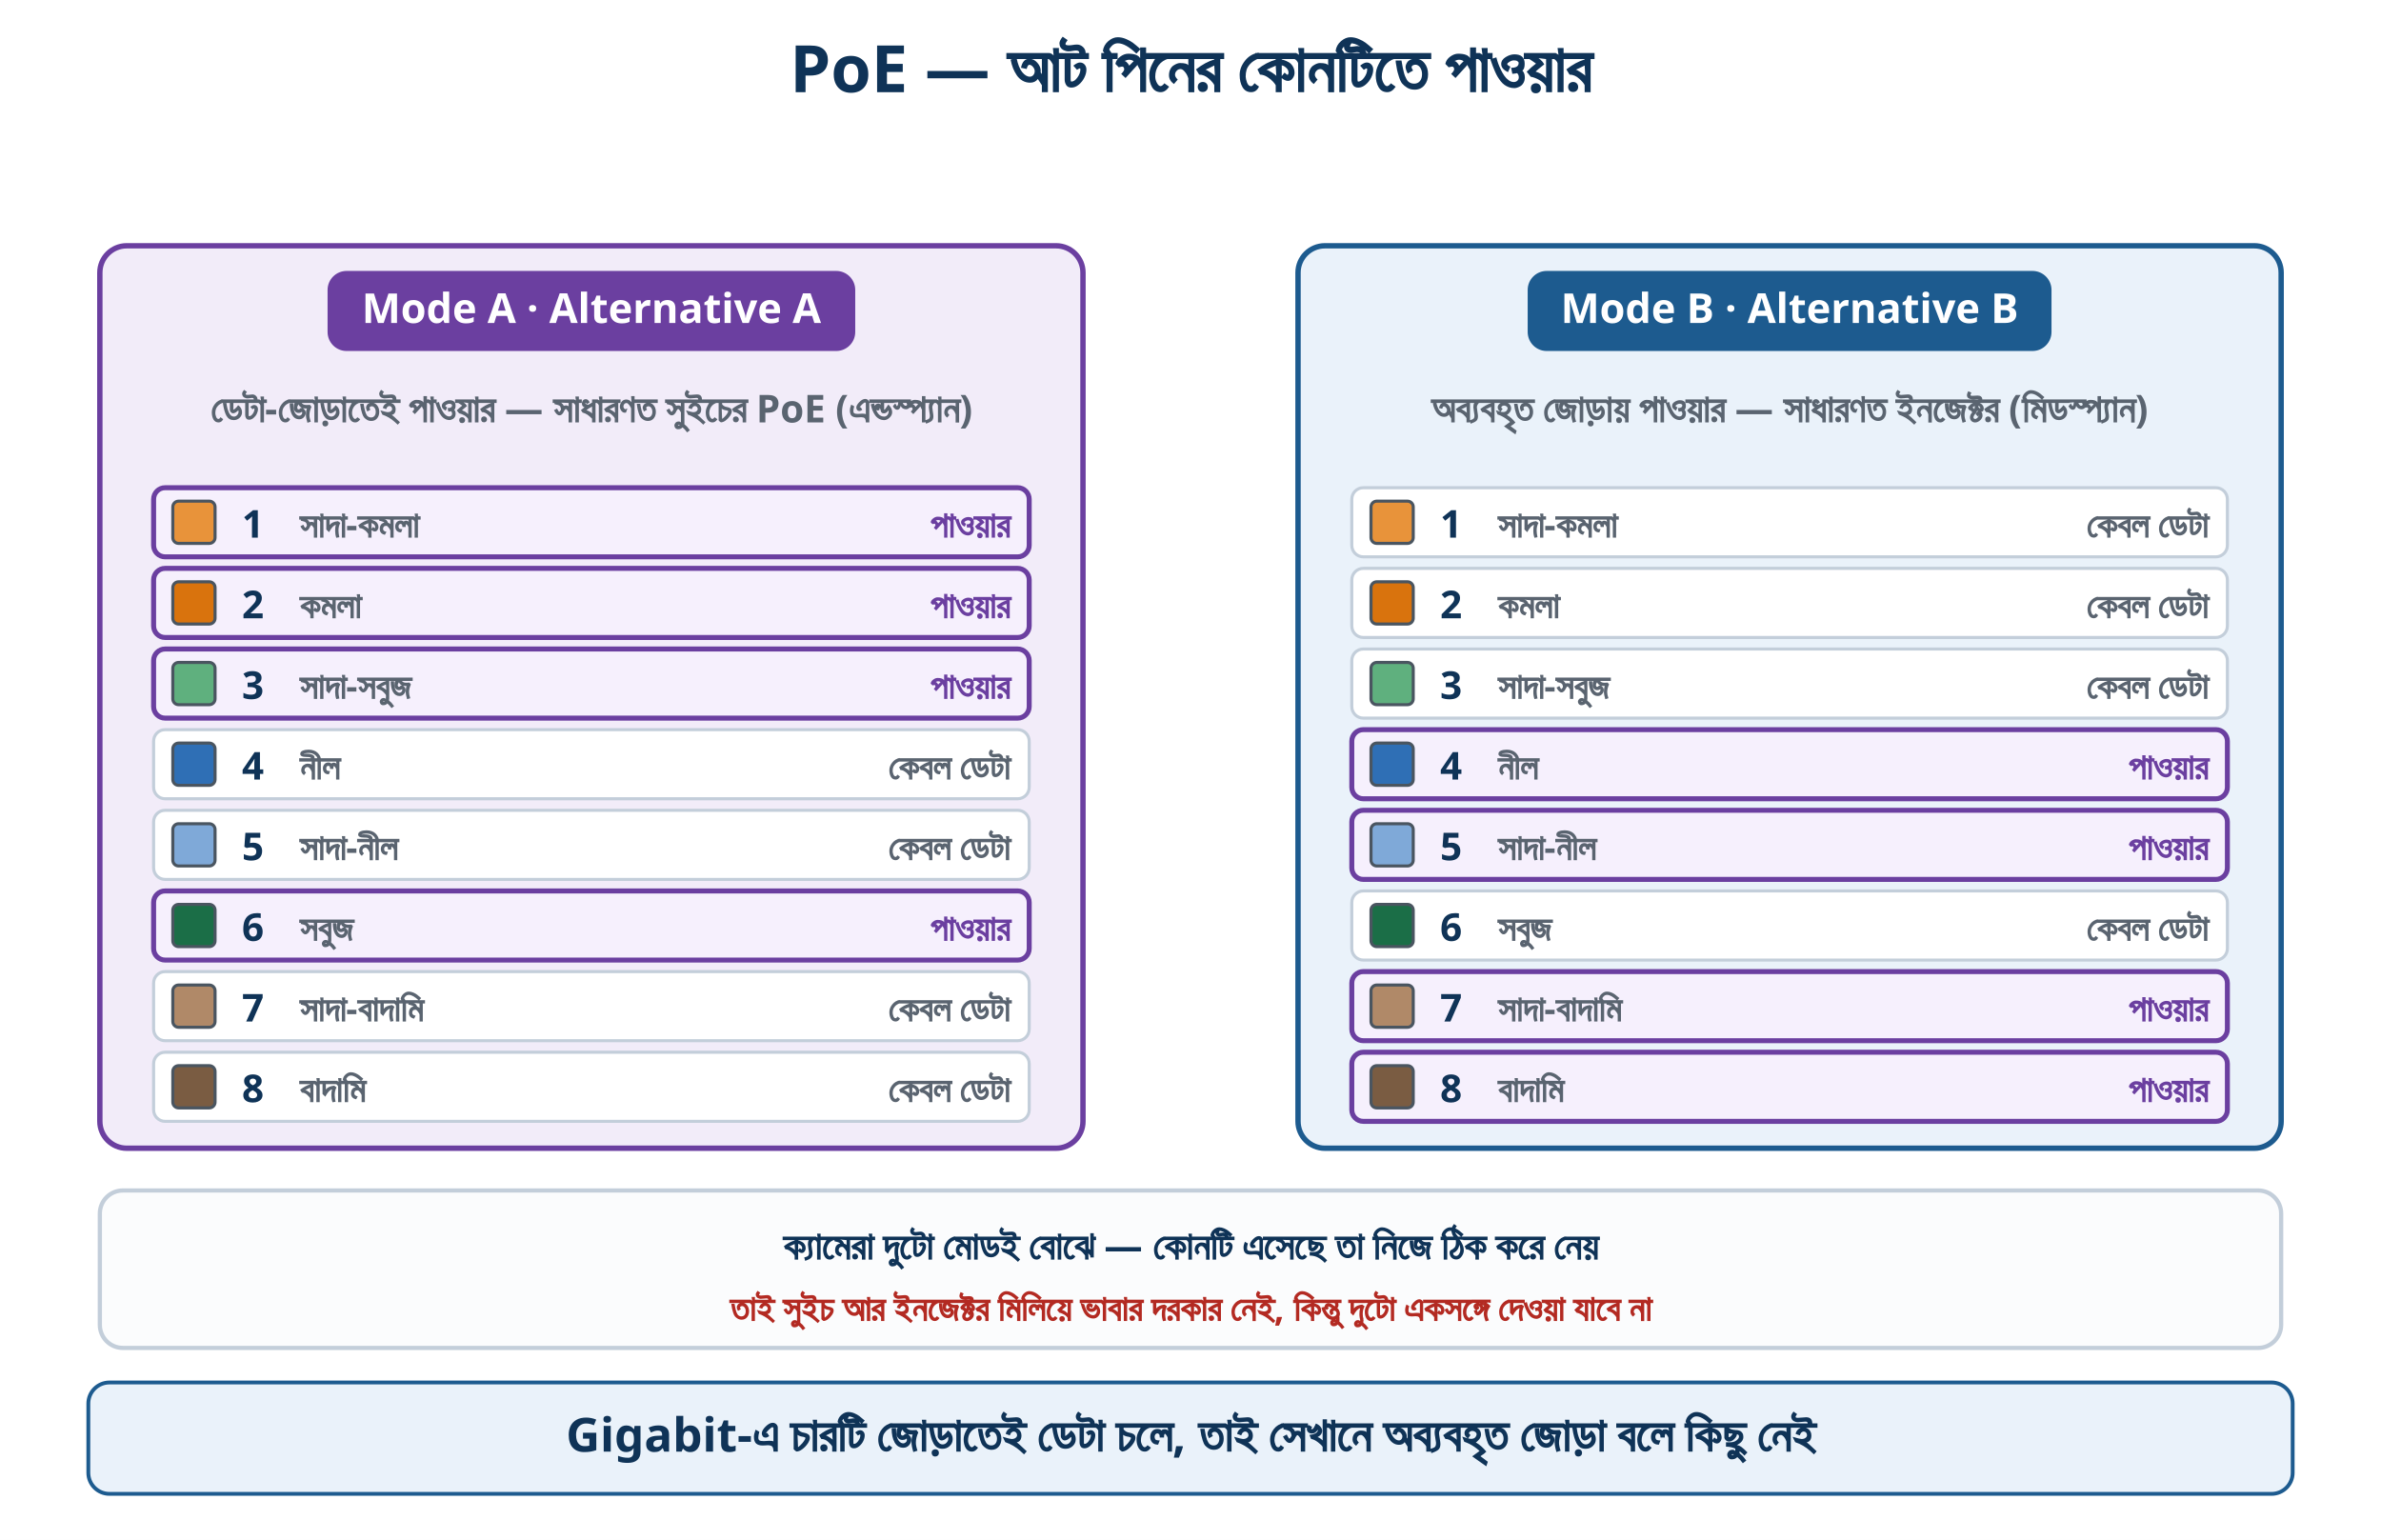
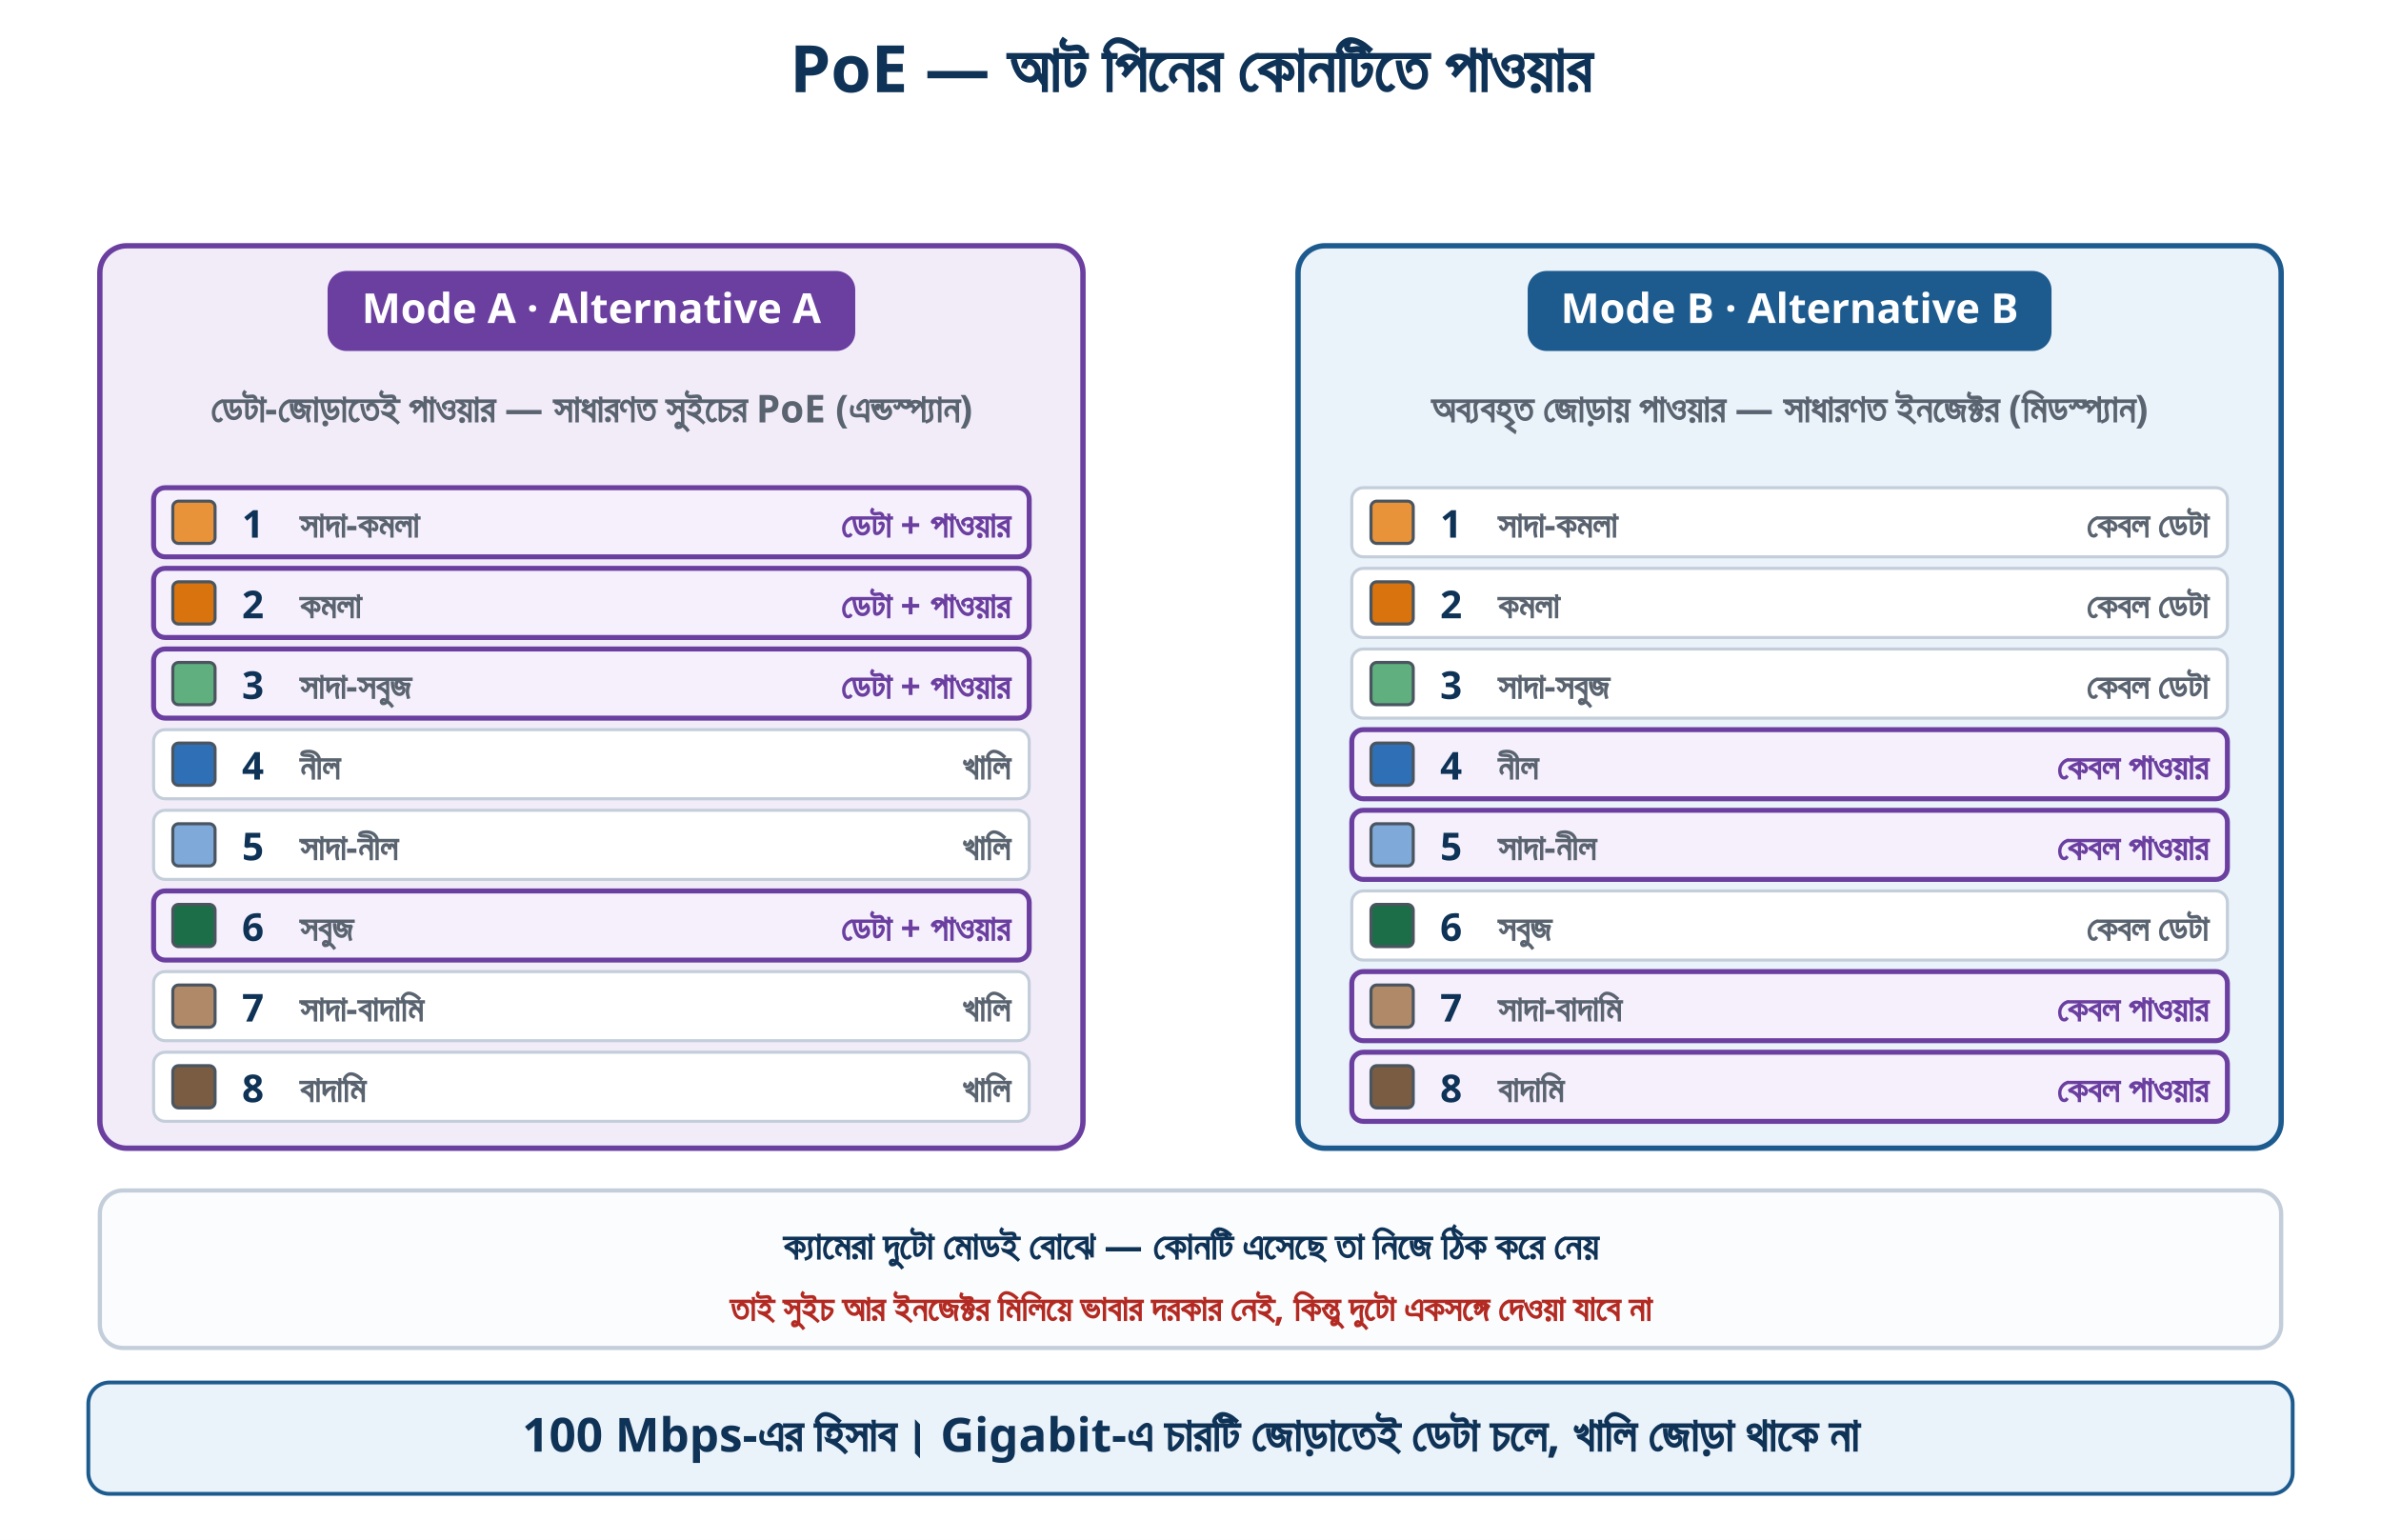
<svg xmlns="http://www.w3.org/2000/svg" width="1240" height="802" viewBox="0 0 1240 802">
  <rect width="1240" height="802" fill="#FFFFFF" />
  <text x="620.0" y="48.0" font-family="Kalpurush" font-size="34" font-weight="700" fill="#0F3357" text-anchor="middle">PoE — আট পিনের কোনটিতে পাওয়ার</text>
  <rect x="52.0" y="128.0" width="512.0" height="470.0" rx="14" fill="#F2ECF9" stroke="#6B3FA0" stroke-width="2.8" />
  <rect x="171.5" y="142.0" width="273.0" height="39.9" rx="9" fill="#6B3FA0" stroke="#6B3FA0" stroke-width="1.8" />
  <text x="308.0" y="168.2" font-family="Kalpurush" font-size="21.5" font-weight="600" fill="#FFFFFF" text-anchor="middle">Mode A  ·  Alternative A</text>
  <text x="308.0" y="220.0" font-family="Kalpurush" font-size="20" font-weight="700" fill="#5A6470" text-anchor="middle">ডেটা-জোড়াতেই পাওয়ার  —  সাধারণত সুইচের PoE (এন্ডস্প্যান)</text>
  <rect x="80.0" y="254.0" width="456.0" height="36.0" rx="6" fill="#F6F0FD" stroke="#6B3FA0" stroke-width="2.6" />
  <rect x="90.0" y="261.0" width="22.0" height="22.0" rx="3" fill="#E8933A" stroke="#4A5560" stroke-width="1.6" />
  <text x="126.0" y="280.0" font-family="Kalpurush" font-size="20" font-weight="700" fill="#0F3357" text-anchor="start">1</text>
  <text x="156.0" y="280.0" font-family="Kalpurush" font-size="18.5" font-weight="700" fill="#5A6470" text-anchor="start">সাদা-কমলা</text>
-   <text x="526.0" y="280.0" font-family="Kalpurush" font-size="18.5" font-weight="700" fill="#6B3FA0" text-anchor="end">পাওয়ার</text>
+   <text x="526.0" y="280.0" font-family="Kalpurush" font-size="18.5" font-weight="700" fill="#6B3FA0" text-anchor="end">ডেটা + পাওয়ার</text>
  <rect x="80.0" y="296.0" width="456.0" height="36.0" rx="6" fill="#F6F0FD" stroke="#6B3FA0" stroke-width="2.6" />
  <rect x="90.0" y="303.0" width="22.0" height="22.0" rx="3" fill="#D9730D" stroke="#4A5560" stroke-width="1.6" />
  <text x="126.0" y="322.0" font-family="Kalpurush" font-size="20" font-weight="700" fill="#0F3357" text-anchor="start">2</text>
  <text x="156.0" y="322.0" font-family="Kalpurush" font-size="18.5" font-weight="700" fill="#5A6470" text-anchor="start">কমলা</text>
-   <text x="526.0" y="322.0" font-family="Kalpurush" font-size="18.5" font-weight="700" fill="#6B3FA0" text-anchor="end">পাওয়ার</text>
+   <text x="526.0" y="322.0" font-family="Kalpurush" font-size="18.5" font-weight="700" fill="#6B3FA0" text-anchor="end">ডেটা + পাওয়ার</text>
  <rect x="80.0" y="338.0" width="456.0" height="36.0" rx="6" fill="#F6F0FD" stroke="#6B3FA0" stroke-width="2.6" />
  <rect x="90.0" y="345.0" width="22.0" height="22.0" rx="3" fill="#5FB07E" stroke="#4A5560" stroke-width="1.6" />
  <text x="126.0" y="364.0" font-family="Kalpurush" font-size="20" font-weight="700" fill="#0F3357" text-anchor="start">3</text>
  <text x="156.0" y="364.0" font-family="Kalpurush" font-size="18.5" font-weight="700" fill="#5A6470" text-anchor="start">সাদা-সবুজ</text>
-   <text x="526.0" y="364.0" font-family="Kalpurush" font-size="18.5" font-weight="700" fill="#6B3FA0" text-anchor="end">পাওয়ার</text>
+   <text x="526.0" y="364.0" font-family="Kalpurush" font-size="18.5" font-weight="700" fill="#6B3FA0" text-anchor="end">ডেটা + পাওয়ার</text>
  <rect x="80.0" y="380.0" width="456.0" height="36.0" rx="6" fill="#FFFFFF" stroke="#C3CEDA" stroke-width="1.6" />
  <rect x="90.0" y="387.0" width="22.0" height="22.0" rx="3" fill="#2F6FB5" stroke="#4A5560" stroke-width="1.6" />
  <text x="126.0" y="406.0" font-family="Kalpurush" font-size="20" font-weight="700" fill="#0F3357" text-anchor="start">4</text>
  <text x="156.0" y="406.0" font-family="Kalpurush" font-size="18.5" font-weight="700" fill="#5A6470" text-anchor="start">নীল</text>
-   <text x="526.0" y="406.0" font-family="Kalpurush" font-size="18.5" font-weight="700" fill="#5A6470" text-anchor="end">কেবল ডেটা</text>
+   <text x="526.0" y="406.0" font-family="Kalpurush" font-size="18.5" font-weight="700" fill="#5A6470" text-anchor="end">খালি</text>
  <rect x="80.0" y="422.0" width="456.0" height="36.0" rx="6" fill="#FFFFFF" stroke="#C3CEDA" stroke-width="1.6" />
  <rect x="90.0" y="429.0" width="22.0" height="22.0" rx="3" fill="#7FA9D8" stroke="#4A5560" stroke-width="1.6" />
  <text x="126.0" y="448.0" font-family="Kalpurush" font-size="20" font-weight="700" fill="#0F3357" text-anchor="start">5</text>
  <text x="156.0" y="448.0" font-family="Kalpurush" font-size="18.5" font-weight="700" fill="#5A6470" text-anchor="start">সাদা-নীল</text>
-   <text x="526.0" y="448.0" font-family="Kalpurush" font-size="18.5" font-weight="700" fill="#5A6470" text-anchor="end">কেবল ডেটা</text>
+   <text x="526.0" y="448.0" font-family="Kalpurush" font-size="18.5" font-weight="700" fill="#5A6470" text-anchor="end">খালি</text>
  <rect x="80.0" y="464.0" width="456.0" height="36.0" rx="6" fill="#F6F0FD" stroke="#6B3FA0" stroke-width="2.6" />
  <rect x="90.0" y="471.0" width="22.0" height="22.0" rx="3" fill="#1B6E47" stroke="#4A5560" stroke-width="1.6" />
  <text x="126.0" y="490.0" font-family="Kalpurush" font-size="20" font-weight="700" fill="#0F3357" text-anchor="start">6</text>
  <text x="156.0" y="490.0" font-family="Kalpurush" font-size="18.5" font-weight="700" fill="#5A6470" text-anchor="start">সবুজ</text>
-   <text x="526.0" y="490.0" font-family="Kalpurush" font-size="18.5" font-weight="700" fill="#6B3FA0" text-anchor="end">পাওয়ার</text>
+   <text x="526.0" y="490.0" font-family="Kalpurush" font-size="18.5" font-weight="700" fill="#6B3FA0" text-anchor="end">ডেটা + পাওয়ার</text>
  <rect x="80.0" y="506.0" width="456.0" height="36.0" rx="6" fill="#FFFFFF" stroke="#C3CEDA" stroke-width="1.6" />
  <rect x="90.0" y="513.0" width="22.0" height="22.0" rx="3" fill="#B08968" stroke="#4A5560" stroke-width="1.6" />
  <text x="126.0" y="532.0" font-family="Kalpurush" font-size="20" font-weight="700" fill="#0F3357" text-anchor="start">7</text>
  <text x="156.0" y="532.0" font-family="Kalpurush" font-size="18.5" font-weight="700" fill="#5A6470" text-anchor="start">সাদা-বাদামি</text>
-   <text x="526.0" y="532.0" font-family="Kalpurush" font-size="18.5" font-weight="700" fill="#5A6470" text-anchor="end">কেবল ডেটা</text>
+   <text x="526.0" y="532.0" font-family="Kalpurush" font-size="18.5" font-weight="700" fill="#5A6470" text-anchor="end">খালি</text>
  <rect x="80.0" y="548.0" width="456.0" height="36.0" rx="6" fill="#FFFFFF" stroke="#C3CEDA" stroke-width="1.6" />
  <rect x="90.0" y="555.0" width="22.0" height="22.0" rx="3" fill="#7A5C42" stroke="#4A5560" stroke-width="1.6" />
  <text x="126.0" y="574.0" font-family="Kalpurush" font-size="20" font-weight="700" fill="#0F3357" text-anchor="start">8</text>
  <text x="156.0" y="574.0" font-family="Kalpurush" font-size="18.5" font-weight="700" fill="#5A6470" text-anchor="start">বাদামি</text>
-   <text x="526.0" y="574.0" font-family="Kalpurush" font-size="18.5" font-weight="700" fill="#5A6470" text-anchor="end">কেবল ডেটা</text>
+   <text x="526.0" y="574.0" font-family="Kalpurush" font-size="18.5" font-weight="700" fill="#5A6470" text-anchor="end">খালি</text>
  <rect x="676.0" y="128.0" width="512.0" height="470.0" rx="14" fill="#EAF2FA" stroke="#1D5B8F" stroke-width="2.8" />
  <rect x="796.5" y="142.0" width="271.0" height="39.9" rx="9" fill="#1D5B8F" stroke="#1D5B8F" stroke-width="1.8" />
  <text x="932.0" y="168.2" font-family="Kalpurush" font-size="21.5" font-weight="600" fill="#FFFFFF" text-anchor="middle">Mode B  ·  Alternative B</text>
  <text x="932.0" y="220.0" font-family="Kalpurush" font-size="20" font-weight="700" fill="#5A6470" text-anchor="middle">অব্যবহৃত জোড়ায় পাওয়ার  —  সাধারণত ইনজেক্টর (মিডস্প্যান)</text>
  <rect x="704.0" y="254.0" width="456.0" height="36.0" rx="6" fill="#FFFFFF" stroke="#C3CEDA" stroke-width="1.6" />
  <rect x="714.0" y="261.0" width="22.0" height="22.0" rx="3" fill="#E8933A" stroke="#4A5560" stroke-width="1.6" />
  <text x="750.0" y="280.0" font-family="Kalpurush" font-size="20" font-weight="700" fill="#0F3357" text-anchor="start">1</text>
  <text x="780.0" y="280.0" font-family="Kalpurush" font-size="18.5" font-weight="700" fill="#5A6470" text-anchor="start">সাদা-কমলা</text>
  <text x="1150.0" y="280.0" font-family="Kalpurush" font-size="18.5" font-weight="700" fill="#5A6470" text-anchor="end">কেবল ডেটা</text>
  <rect x="704.0" y="296.0" width="456.0" height="36.0" rx="6" fill="#FFFFFF" stroke="#C3CEDA" stroke-width="1.6" />
  <rect x="714.0" y="303.0" width="22.0" height="22.0" rx="3" fill="#D9730D" stroke="#4A5560" stroke-width="1.6" />
  <text x="750.0" y="322.0" font-family="Kalpurush" font-size="20" font-weight="700" fill="#0F3357" text-anchor="start">2</text>
  <text x="780.0" y="322.0" font-family="Kalpurush" font-size="18.5" font-weight="700" fill="#5A6470" text-anchor="start">কমলা</text>
  <text x="1150.0" y="322.0" font-family="Kalpurush" font-size="18.5" font-weight="700" fill="#5A6470" text-anchor="end">কেবল ডেটা</text>
  <rect x="704.0" y="338.0" width="456.0" height="36.0" rx="6" fill="#FFFFFF" stroke="#C3CEDA" stroke-width="1.6" />
  <rect x="714.0" y="345.0" width="22.0" height="22.0" rx="3" fill="#5FB07E" stroke="#4A5560" stroke-width="1.6" />
  <text x="750.0" y="364.0" font-family="Kalpurush" font-size="20" font-weight="700" fill="#0F3357" text-anchor="start">3</text>
  <text x="780.0" y="364.0" font-family="Kalpurush" font-size="18.5" font-weight="700" fill="#5A6470" text-anchor="start">সাদা-সবুজ</text>
  <text x="1150.0" y="364.0" font-family="Kalpurush" font-size="18.5" font-weight="700" fill="#5A6470" text-anchor="end">কেবল ডেটা</text>
  <rect x="704.0" y="380.0" width="456.0" height="36.0" rx="6" fill="#F6F0FD" stroke="#6B3FA0" stroke-width="2.6" />
  <rect x="714.0" y="387.0" width="22.0" height="22.0" rx="3" fill="#2F6FB5" stroke="#4A5560" stroke-width="1.6" />
  <text x="750.0" y="406.0" font-family="Kalpurush" font-size="20" font-weight="700" fill="#0F3357" text-anchor="start">4</text>
  <text x="780.0" y="406.0" font-family="Kalpurush" font-size="18.5" font-weight="700" fill="#5A6470" text-anchor="start">নীল</text>
-   <text x="1150.0" y="406.0" font-family="Kalpurush" font-size="18.5" font-weight="700" fill="#6B3FA0" text-anchor="end">পাওয়ার</text>
+   <text x="1150.0" y="406.0" font-family="Kalpurush" font-size="18.5" font-weight="700" fill="#6B3FA0" text-anchor="end">কেবল পাওয়ার</text>
  <rect x="704.0" y="422.0" width="456.0" height="36.0" rx="6" fill="#F6F0FD" stroke="#6B3FA0" stroke-width="2.6" />
  <rect x="714.0" y="429.0" width="22.0" height="22.0" rx="3" fill="#7FA9D8" stroke="#4A5560" stroke-width="1.6" />
  <text x="750.0" y="448.0" font-family="Kalpurush" font-size="20" font-weight="700" fill="#0F3357" text-anchor="start">5</text>
  <text x="780.0" y="448.0" font-family="Kalpurush" font-size="18.5" font-weight="700" fill="#5A6470" text-anchor="start">সাদা-নীল</text>
-   <text x="1150.0" y="448.0" font-family="Kalpurush" font-size="18.5" font-weight="700" fill="#6B3FA0" text-anchor="end">পাওয়ার</text>
+   <text x="1150.0" y="448.0" font-family="Kalpurush" font-size="18.5" font-weight="700" fill="#6B3FA0" text-anchor="end">কেবল পাওয়ার</text>
  <rect x="704.0" y="464.0" width="456.0" height="36.0" rx="6" fill="#FFFFFF" stroke="#C3CEDA" stroke-width="1.6" />
  <rect x="714.0" y="471.0" width="22.0" height="22.0" rx="3" fill="#1B6E47" stroke="#4A5560" stroke-width="1.6" />
  <text x="750.0" y="490.0" font-family="Kalpurush" font-size="20" font-weight="700" fill="#0F3357" text-anchor="start">6</text>
  <text x="780.0" y="490.0" font-family="Kalpurush" font-size="18.5" font-weight="700" fill="#5A6470" text-anchor="start">সবুজ</text>
  <text x="1150.0" y="490.0" font-family="Kalpurush" font-size="18.5" font-weight="700" fill="#5A6470" text-anchor="end">কেবল ডেটা</text>
  <rect x="704.0" y="506.0" width="456.0" height="36.0" rx="6" fill="#F6F0FD" stroke="#6B3FA0" stroke-width="2.6" />
  <rect x="714.0" y="513.0" width="22.0" height="22.0" rx="3" fill="#B08968" stroke="#4A5560" stroke-width="1.6" />
  <text x="750.0" y="532.0" font-family="Kalpurush" font-size="20" font-weight="700" fill="#0F3357" text-anchor="start">7</text>
  <text x="780.0" y="532.0" font-family="Kalpurush" font-size="18.5" font-weight="700" fill="#5A6470" text-anchor="start">সাদা-বাদামি</text>
-   <text x="1150.0" y="532.0" font-family="Kalpurush" font-size="18.5" font-weight="700" fill="#6B3FA0" text-anchor="end">পাওয়ার</text>
+   <text x="1150.0" y="532.0" font-family="Kalpurush" font-size="18.5" font-weight="700" fill="#6B3FA0" text-anchor="end">কেবল পাওয়ার</text>
  <rect x="704.0" y="548.0" width="456.0" height="36.0" rx="6" fill="#F6F0FD" stroke="#6B3FA0" stroke-width="2.6" />
  <rect x="714.0" y="555.0" width="22.0" height="22.0" rx="3" fill="#7A5C42" stroke="#4A5560" stroke-width="1.6" />
  <text x="750.0" y="574.0" font-family="Kalpurush" font-size="20" font-weight="700" fill="#0F3357" text-anchor="start">8</text>
  <text x="780.0" y="574.0" font-family="Kalpurush" font-size="18.5" font-weight="700" fill="#5A6470" text-anchor="start">বাদামি</text>
-   <text x="1150.0" y="574.0" font-family="Kalpurush" font-size="18.5" font-weight="700" fill="#6B3FA0" text-anchor="end">পাওয়ার</text>
+   <text x="1150.0" y="574.0" font-family="Kalpurush" font-size="18.5" font-weight="700" fill="#6B3FA0" text-anchor="end">কেবল পাওয়ার</text>
  <rect x="52.0" y="620.0" width="1136.0" height="82.0" rx="12" fill="#FBFCFD" stroke="#C3CEDA" stroke-width="2.2" />
  <text x="620.0" y="656.0" font-family="Kalpurush" font-size="20" font-weight="700" fill="#0F3357" text-anchor="middle">ক্যামেরা দুটো মোডই বোঝে — কোনটি এসেছে তা নিজে ঠিক করে নেয়</text>
  <text x="620.0" y="688.0" font-family="Kalpurush" font-size="18.5" font-weight="700" fill="#B32A22" text-anchor="middle">তাই সুইচ আর ইনজেক্টর মিলিয়ে ভাবার দরকার নেই, কিন্তু দুটো একসঙ্গে দেওয়া যাবে না</text>
  <rect x="46.0" y="720.0" width="1148.0" height="58.0" rx="11" fill="#EAF2FA" stroke="#1D5B8F" stroke-width="2" />
-   <text x="620.0" y="756.0" font-family="Kalpurush" font-size="24.5" font-weight="700" fill="#0F3357" text-anchor="middle">Gigabit-এ চারটি জোড়াতেই ডেটা চলে, তাই সেখানে অব্যবহৃত জোড়া বলে কিছু নেই</text>
+   <text x="620.0" y="756.0" font-family="Kalpurush" font-size="24.5" font-weight="700" fill="#0F3357" text-anchor="middle">100 Mbps-এর হিসাব। Gigabit-এ চারটি জোড়াতেই ডেটা চলে, খালি জোড়া থাকে না</text>
</svg>
